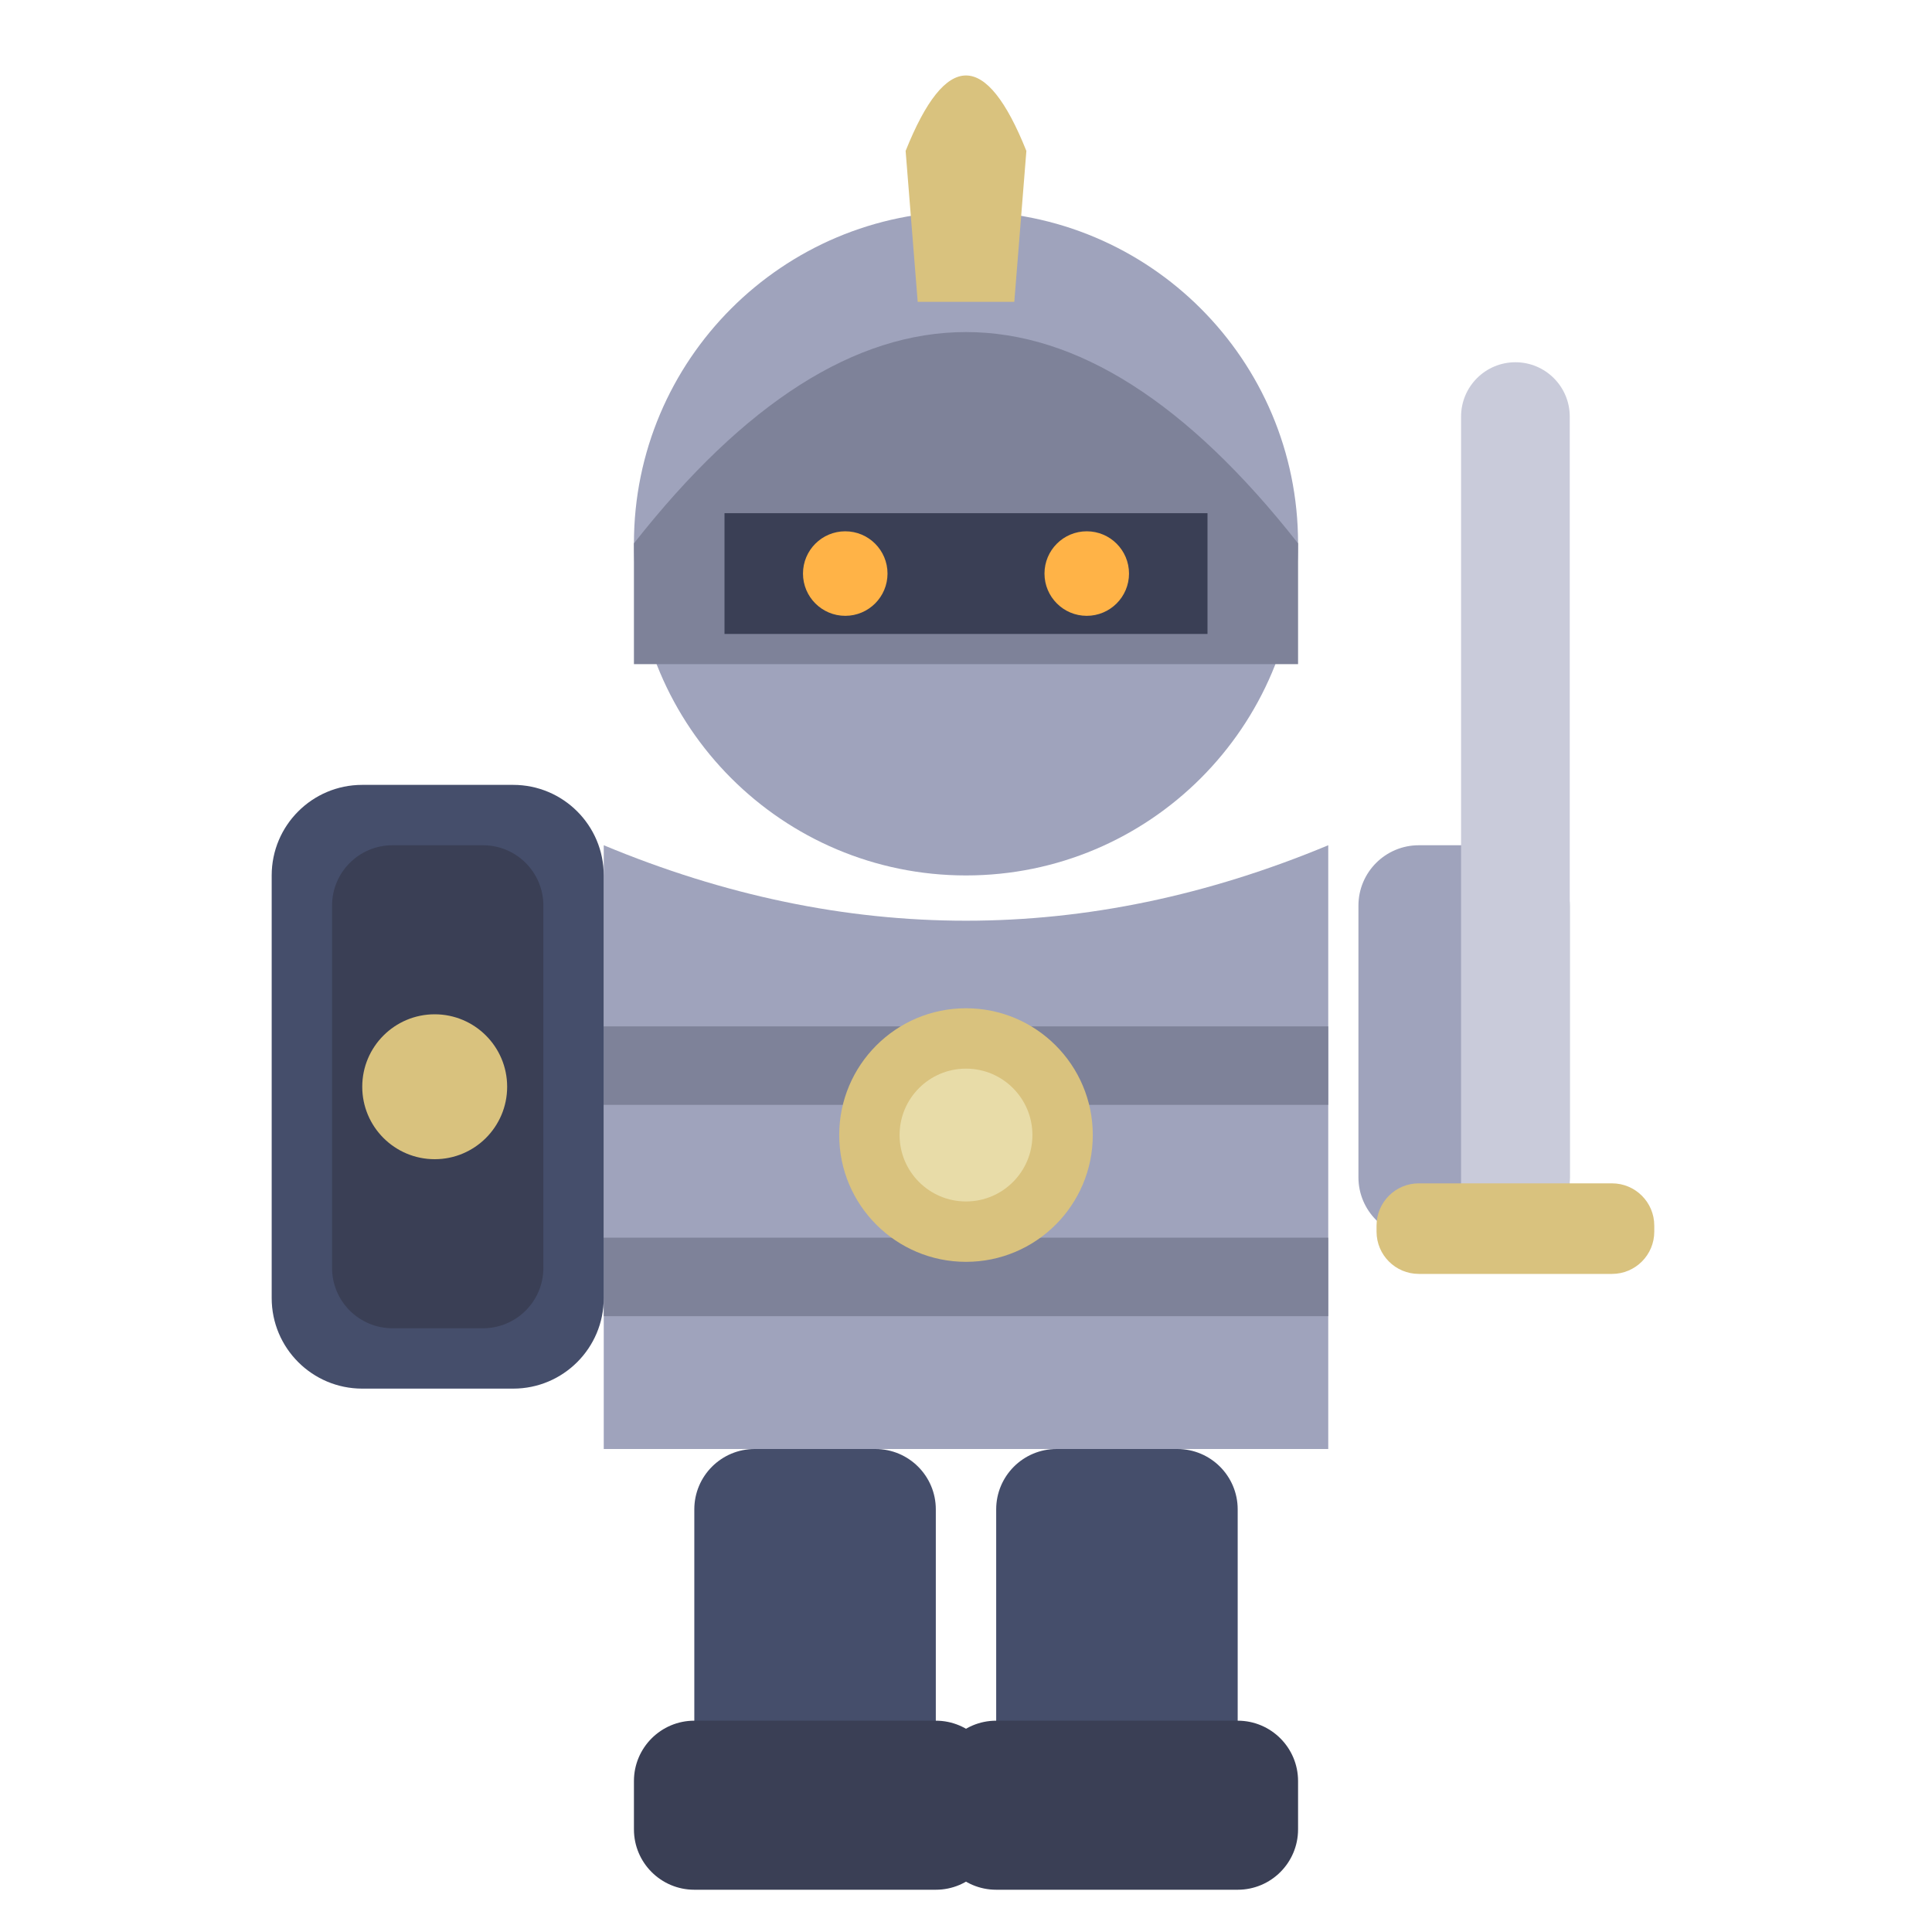
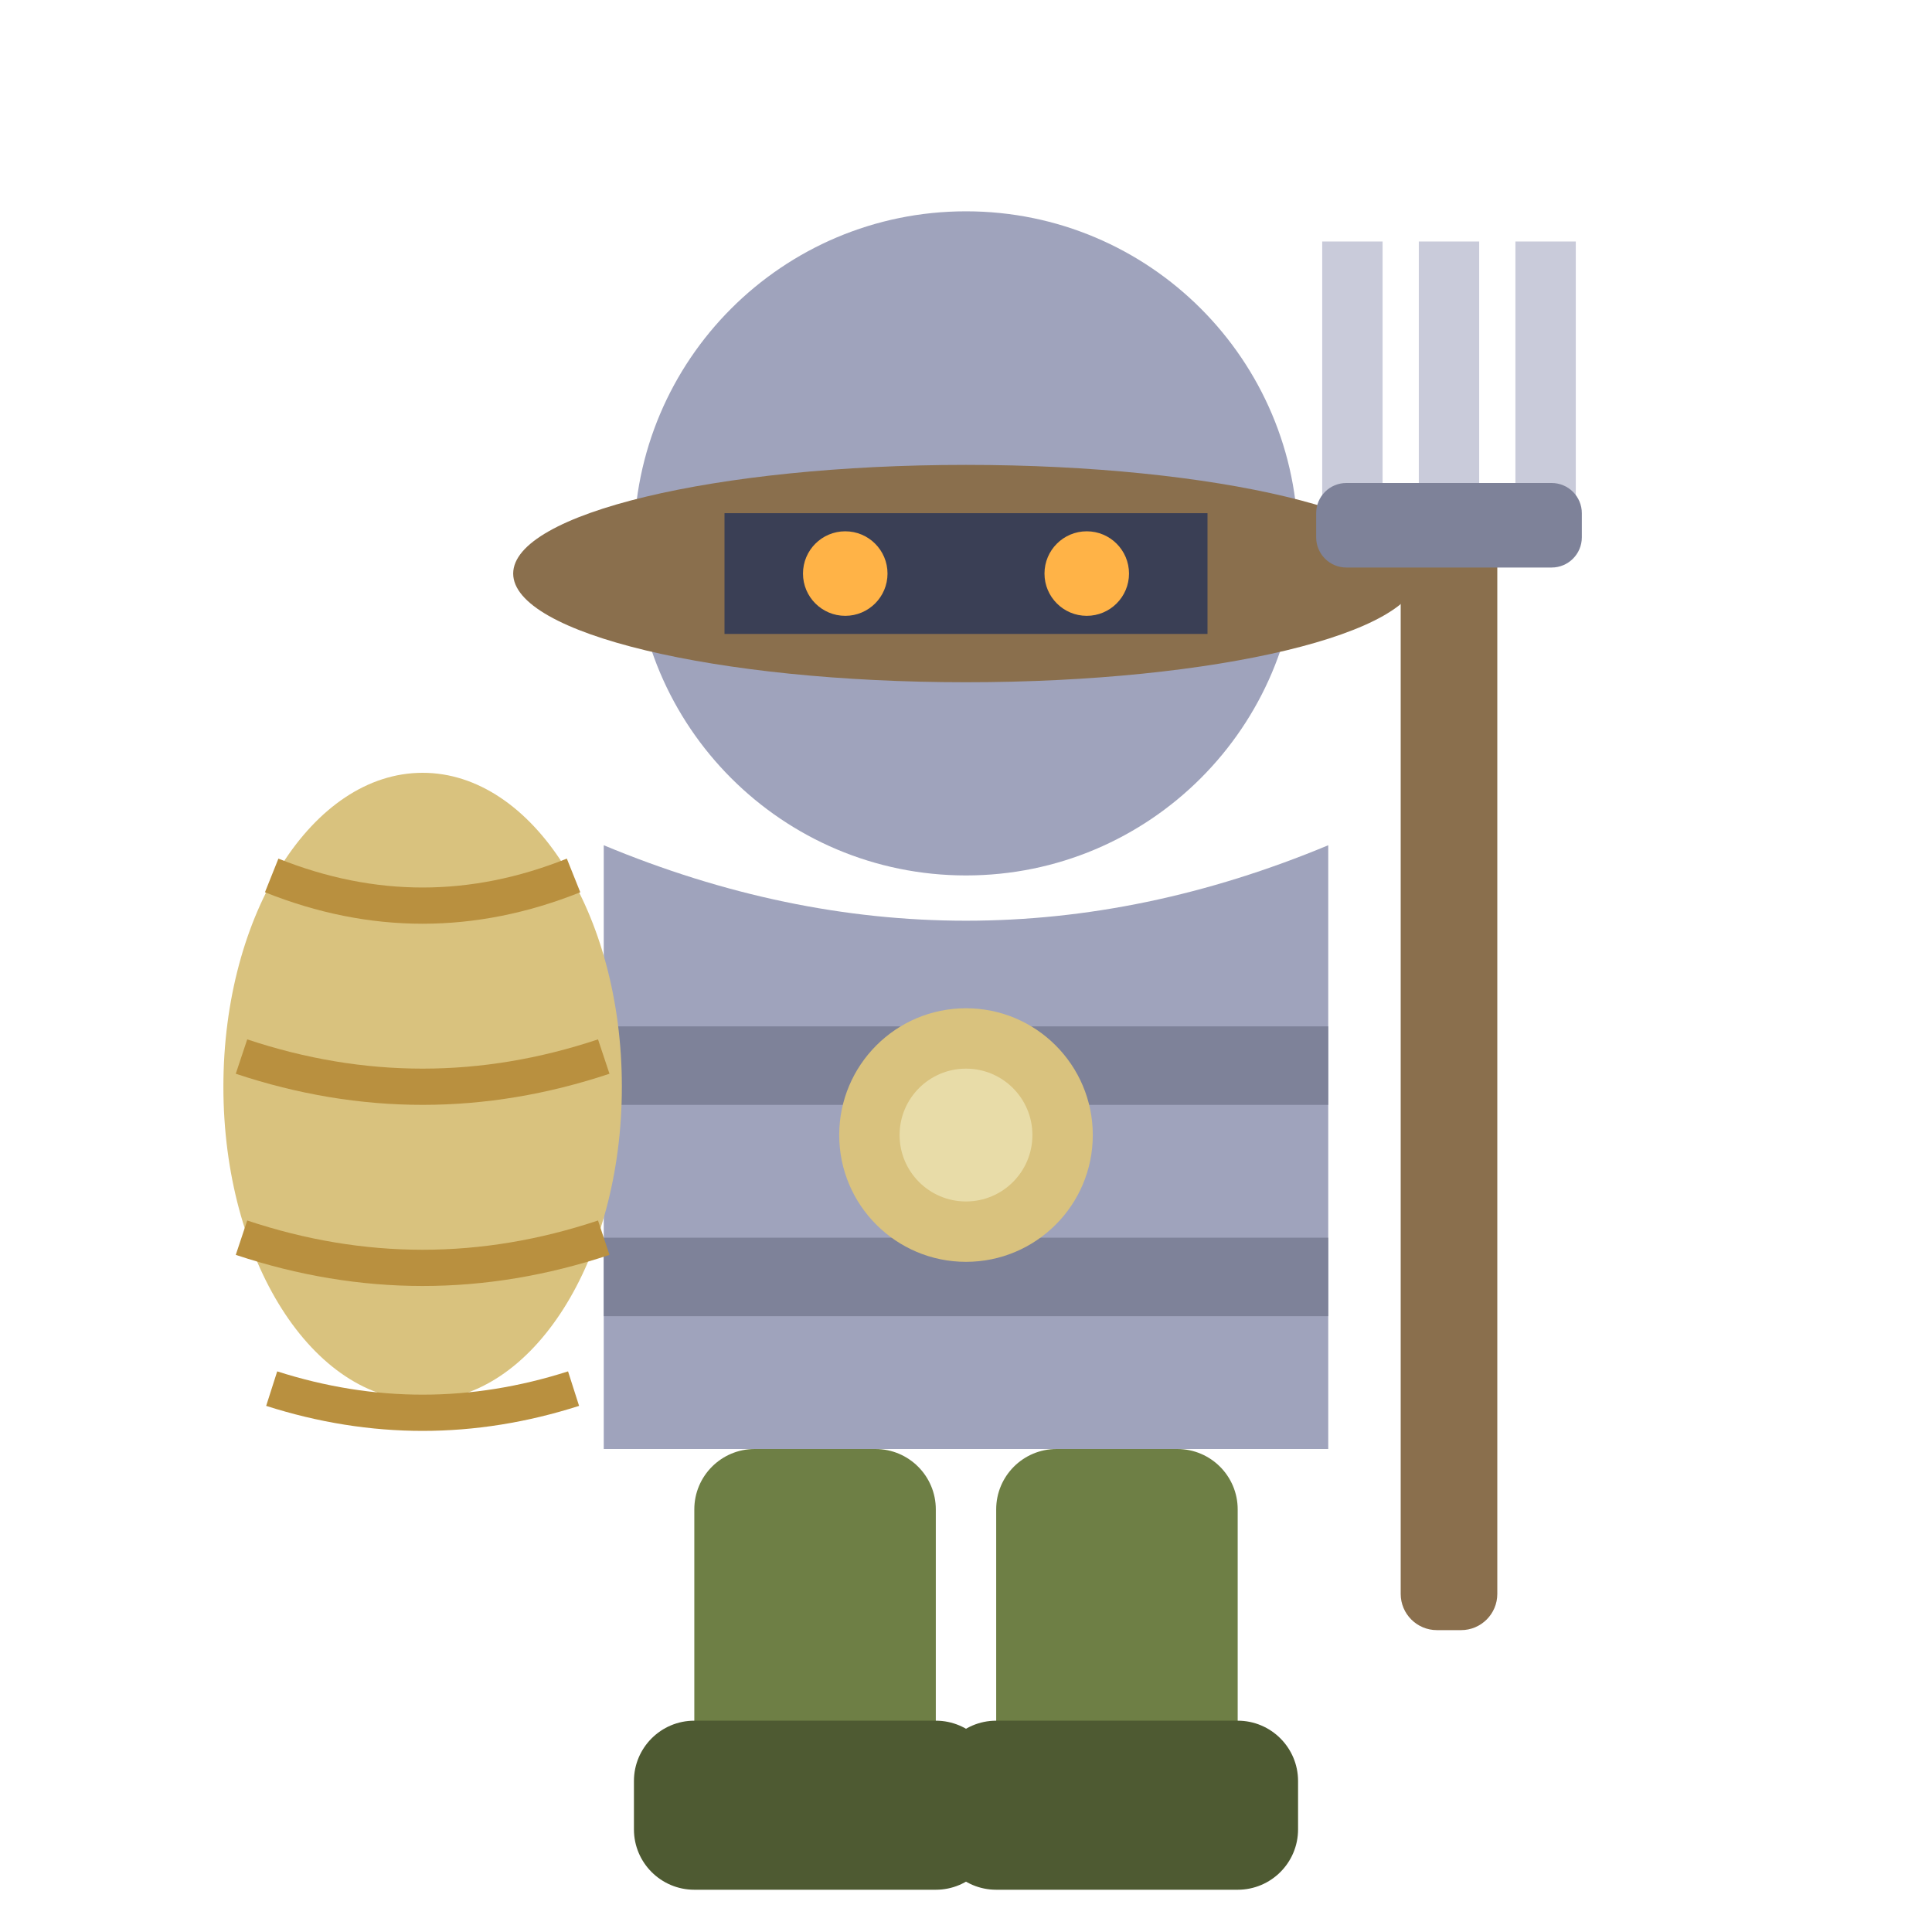
<svg xmlns="http://www.w3.org/2000/svg" viewBox="0 0 32 32">
  <circle cx="16" cy="9" r="5.5" fill="#9FA3BC" />
-   <path d="M10.5,9 Q16,2 21.5,9 L21.5,11 L10.5,11 Z" fill="#7E8299" />
-   <path d="M15,2.5 Q16,0 17,2.5 L16.8,5 L15.2,5 Z" fill="#D9C27E" />
+   <ellipse cx="16" cy="9.5" rx="7.5" ry="1.8" fill="#8A6F4D" />
  <rect x="12" y="8.5" width="8" height="2" fill="#3A3F55" />
  <circle cx="14" cy="9.5" r="0.7" fill="#FFB347" />
  <circle cx="18" cy="9.5" r="0.7" fill="#FFB347" />
  <path d="M10,14 L10,24 L22,24 L22,14 Q16,16.5 10,14 Z" fill="#9FA3BC" />
  <rect x="10" y="17" width="12" height="1.3" fill="#7E8299" />
  <rect x="10" y="20.5" width="12" height="1.3" fill="#7E8299" />
  <circle cx="16" cy="18.8" r="2.1" fill="#D9C27E" />
  <circle cx="16" cy="18.8" r="1.1" fill="#E8DCA8" />
-   <rect x="4.5" y="13" width="5.5" height="10" rx="1.5" fill="#454E6B" />
-   <rect x="5.5" y="14" width="3.5" height="8" rx="1" fill="#3A3F55" />
-   <circle cx="7.2" cy="18" r="1.2" fill="#D9C27E" />
-   <rect x="22.5" y="14" width="3.5" height="6.5" rx="1" fill="#9FA3BC" />
-   <rect x="24.2" y="6" width="1.8" height="15" rx="0.9" fill="#C9CBDA" />
-   <rect x="22.8" y="19.6" width="4.6" height="1.5" rx="0.7" fill="#D9C27E" />
-   <rect x="11.5" y="24" width="4" height="6.5" rx="1" fill="#454E6B" />
-   <rect x="16.5" y="24" width="4" height="6.5" rx="1" fill="#454E6B" />
-   <rect x="10.5" y="28.5" width="6" height="2.8" rx="1" fill="#3A3F55" />
-   <rect x="15.5" y="28.5" width="6" height="2.8" rx="1" fill="#3A3F55" />
+   <ellipse cx="7" cy="18" rx="3.3" ry="5.2" fill="#D9C27E" />
+   <path d="M4.5,14.5 Q7,15.5 9.5,14.5 M4,17.5 Q7,18.5 10,17.5 M4,20.5 Q7,21.5 10,20.5 M4.5,23 Q7,23.8 9.5,23" stroke="#B9903F" stroke-width="0.6" fill="none" />
+   <rect x="23.2" y="8" width="1.6" height="19" rx="0.6" fill="#8A6F4D" />
+   <path d="M22.4,4 L22.4,8.5 M24,4 L24,8.5 M25.6,4 L25.6,8.5" stroke="#C9CBDA" stroke-width="1" />
+   <rect x="21.8" y="8" width="4.4" height="1.4" rx="0.5" fill="#7E8299" />
+   <rect x="11.5" y="24" width="4" height="6.5" rx="1" fill="#6E7F45" />
+   <rect x="16.5" y="24" width="4" height="6.5" rx="1" fill="#6E7F45" />
+   <rect x="10.5" y="28.5" width="6" height="2.8" rx="1" fill="#4E5A32" />
+   <rect x="15.5" y="28.5" width="6" height="2.8" rx="1" fill="#4E5A32" />
</svg>
